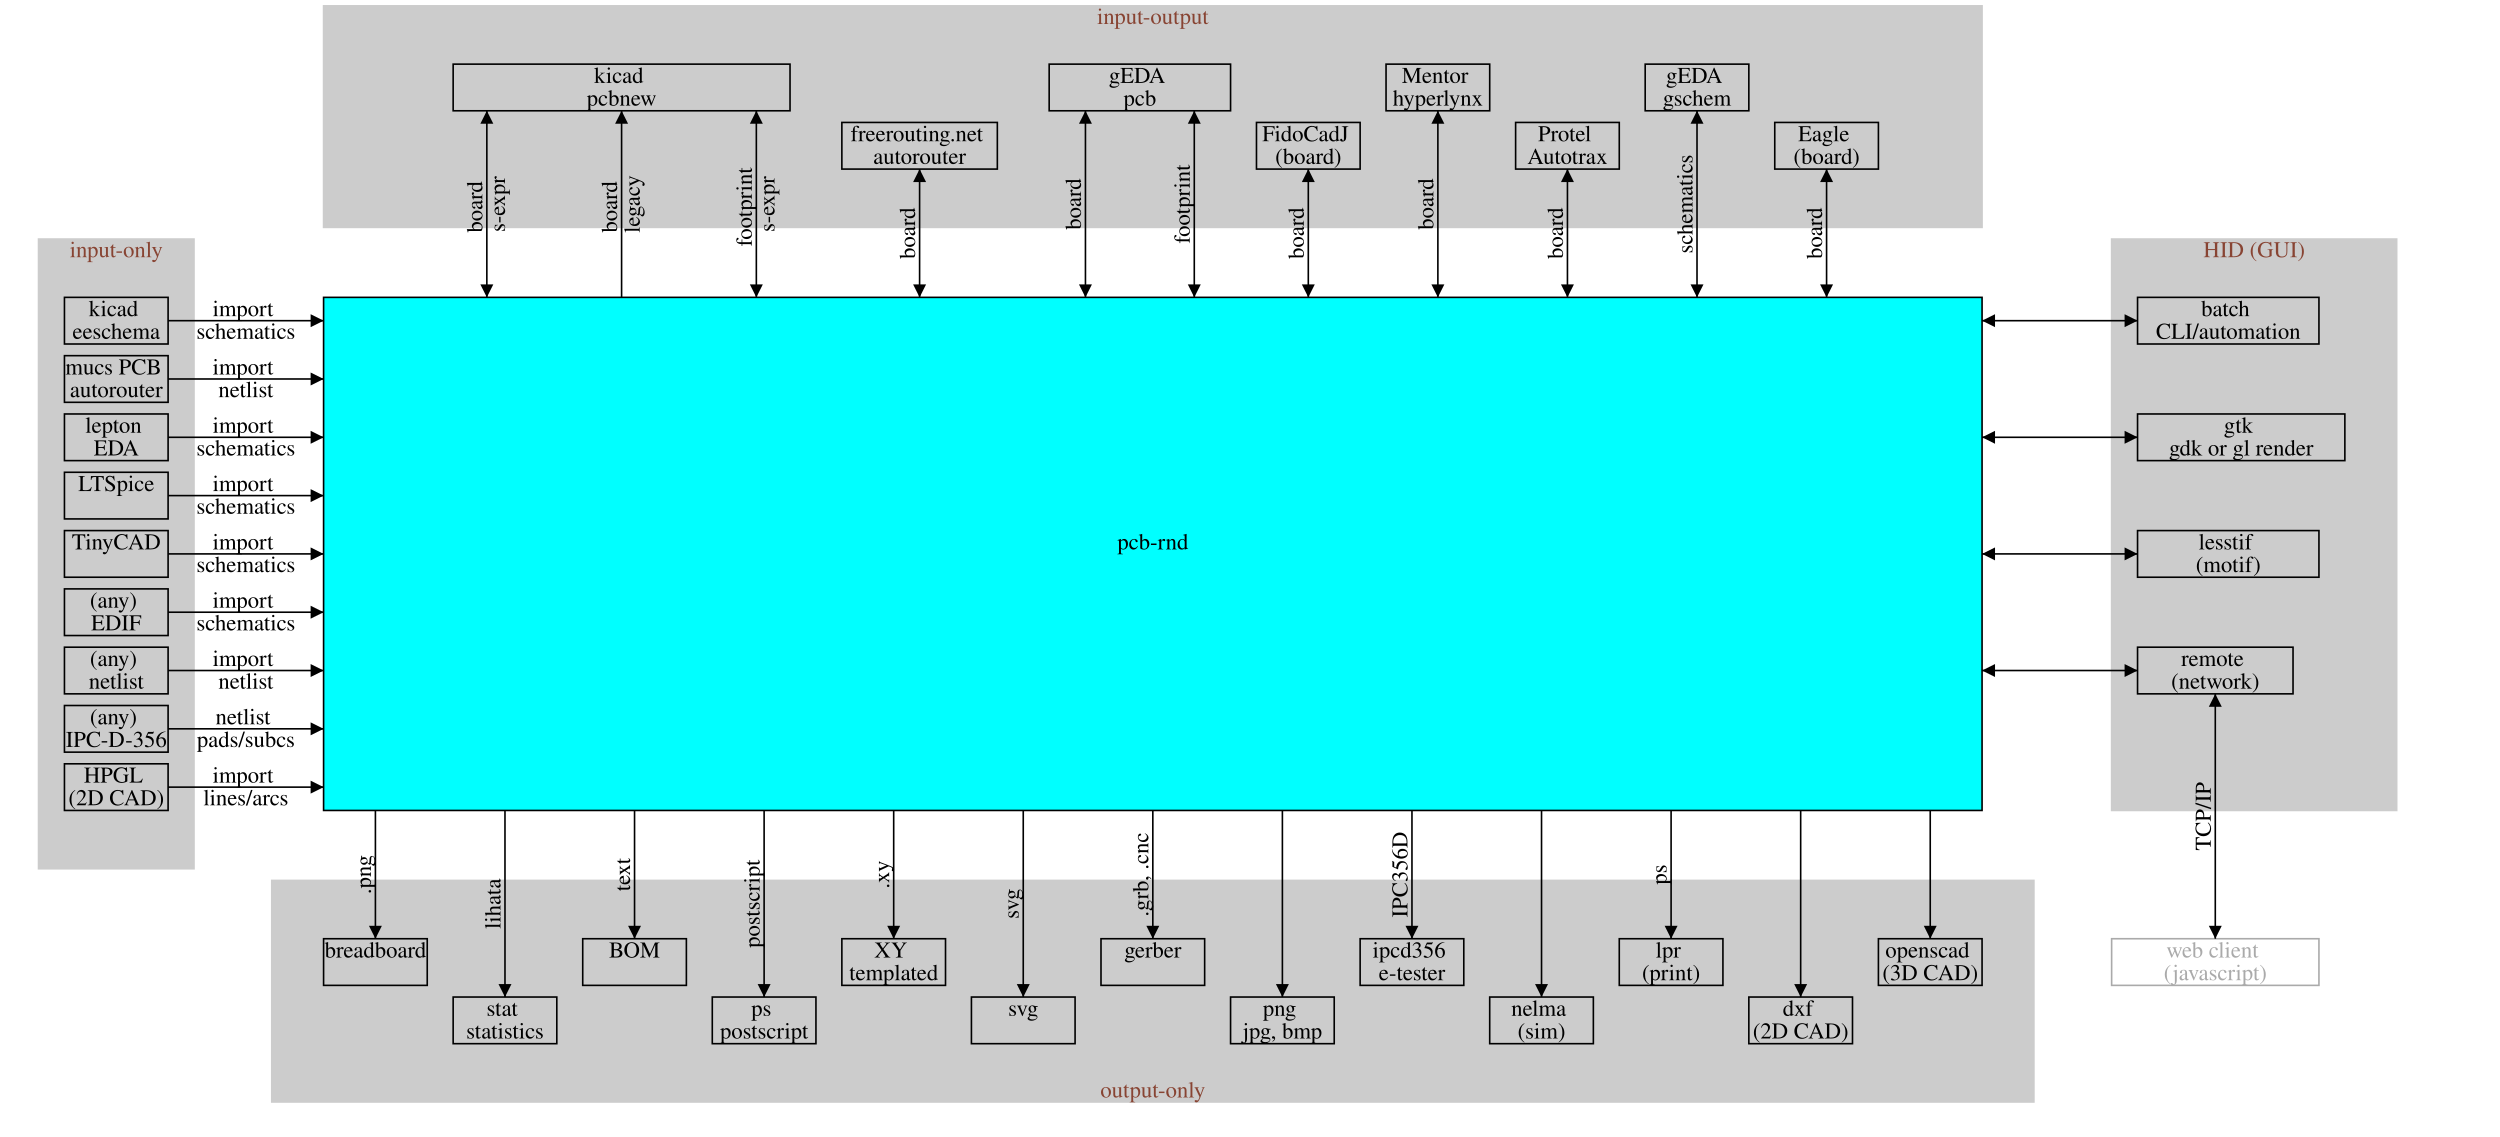
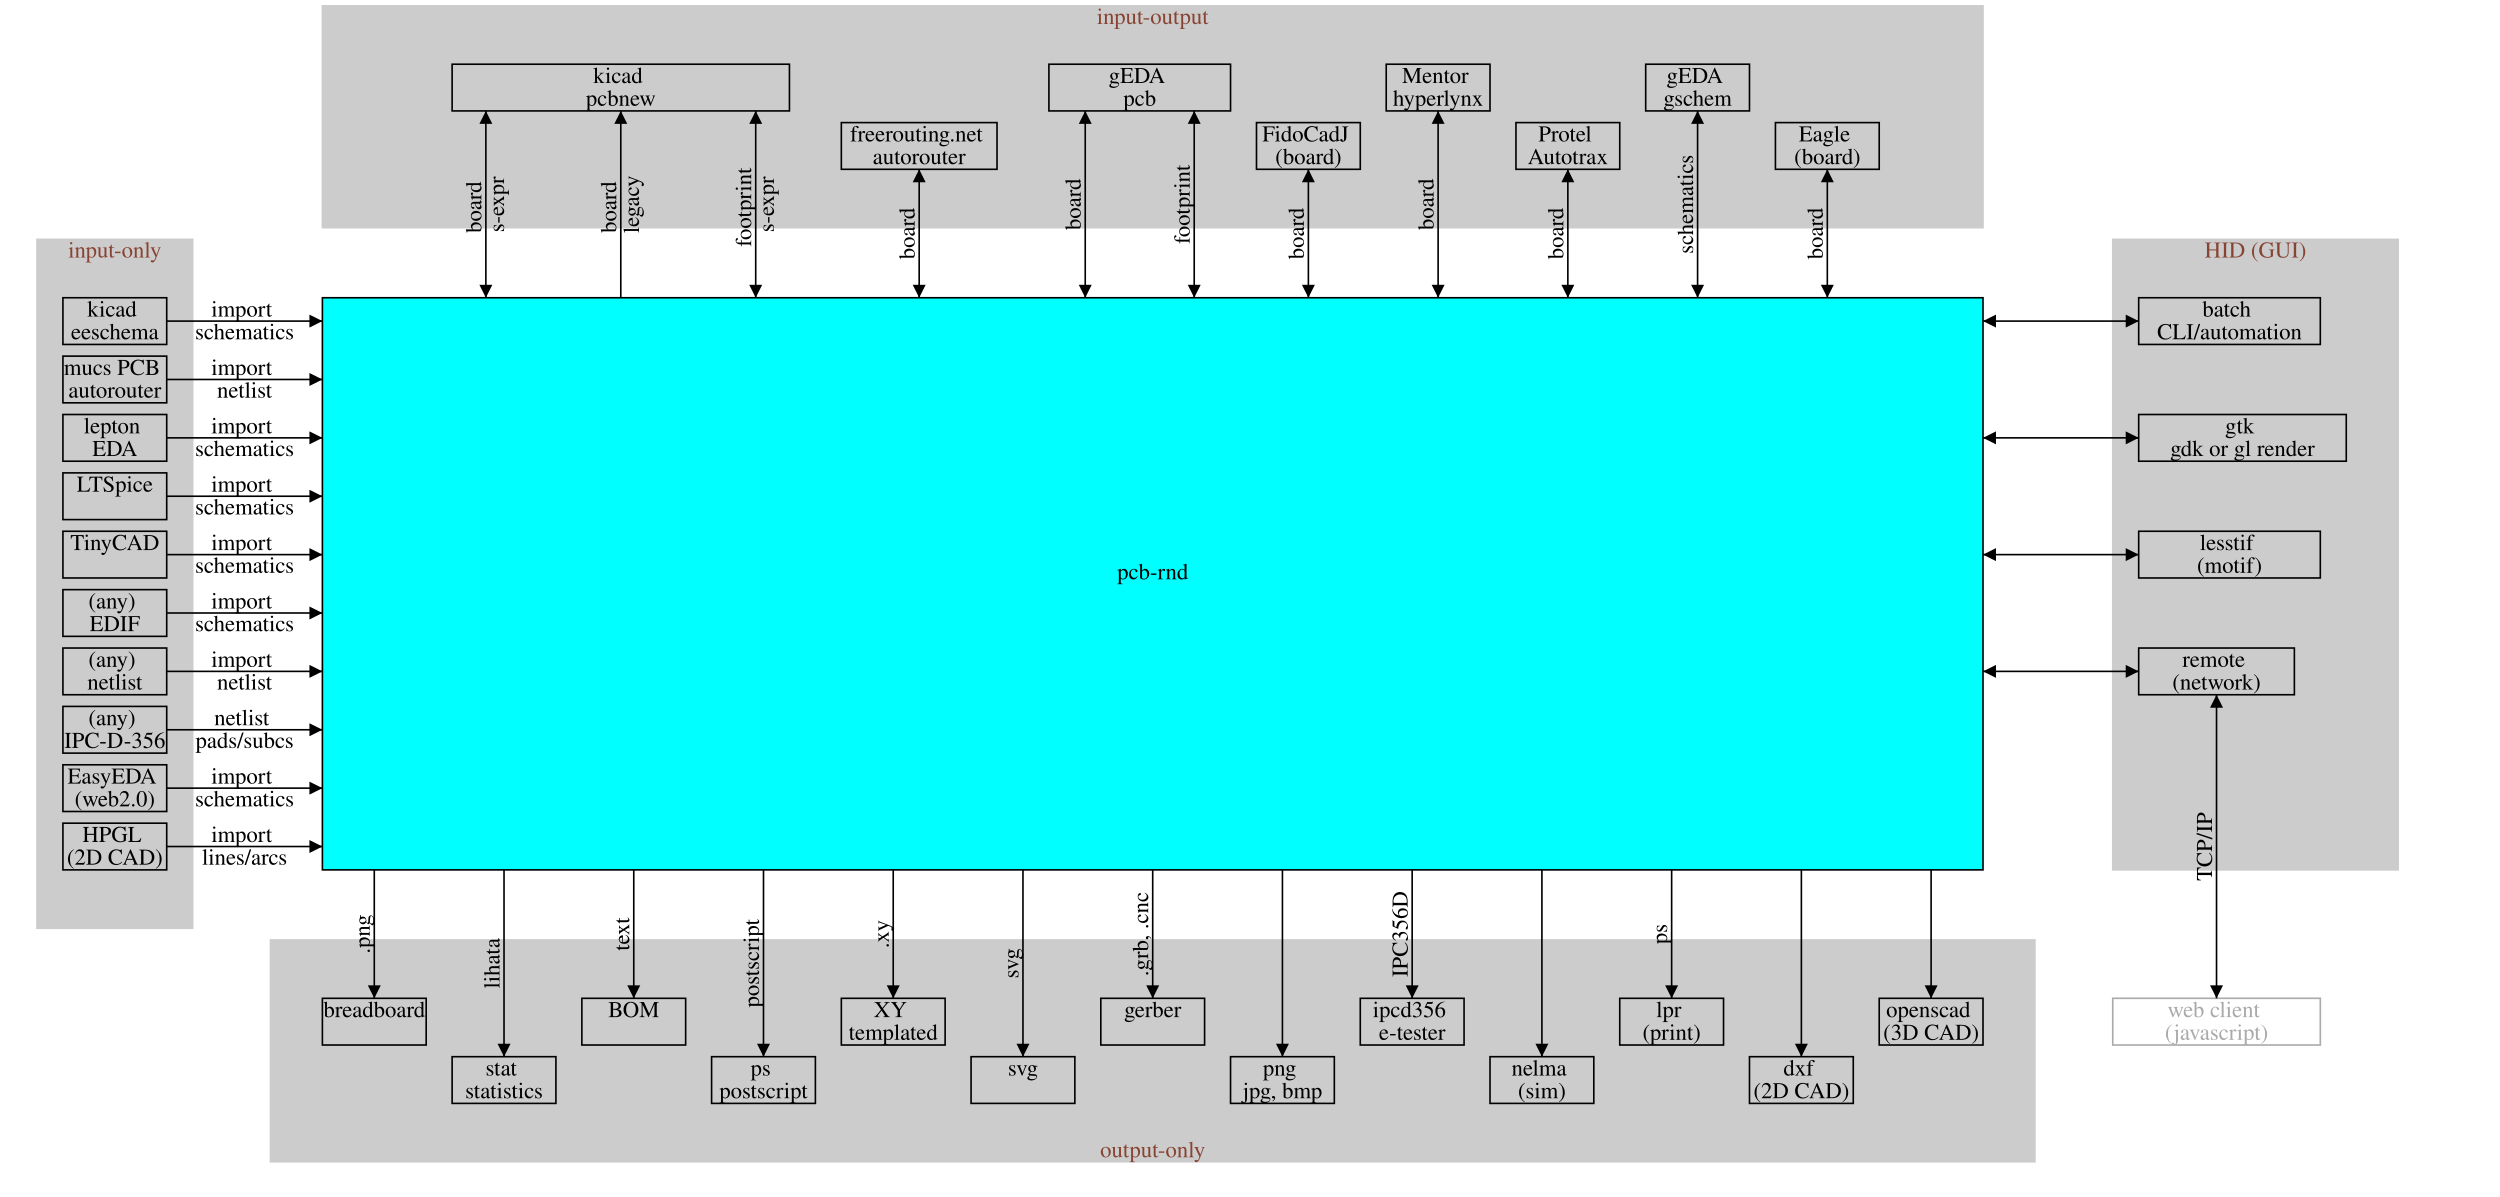
- <svg xmlns="http://www.w3.org/2000/svg" width="1504pt" height="684pt" viewBox="-8 -18 1512 702">
+ <svg xmlns="http://www.w3.org/2000/svg" width="1504pt" height="720pt" viewBox="-8 -18 1512 738">
  <g>
    <marker id="ahs" viewBox="0 0 60 60" refX="0" refY="30" markerUnits="strokeWidth" markerWidth="8" markerHeight="10" orient="auto">
      <path d="M 60 0 L 0 30 L 60 60 z" />
    </marker>
    <marker id="ahe" viewBox="-60 0 60 60" refX="0" refY="30" markerUnits="strokeWidth" markerWidth="8" markerHeight="10" orient="auto">
      <g transform="scale(-1 1)">
        <path d="M 60 0 L 0 30 L 60 60 z" />
      </g>
    </marker>
-     <polygon fill="#00ffff" stroke="#000000" points="176,165.6 1200,165.6  1200,482.4 176,482.4" />
-     <text fill="#000000" text-anchor="middle" x="688" y="324" font-family="Times,serif" font-size="14.00">
+     <polygon fill="#00ffff" stroke="#000000" points="176,165.6 1200,165.6  1200,518.4 176,518.4" />
+     <text fill="#000000" text-anchor="middle" x="688" y="342" font-family="Times,serif" font-size="14.00">
      <tspan dy="-0.2em">pcb-rnd</tspan>
    </text>
-     <polygon fill="#cccccc" stroke="#cccccc" points="144,525.6 1232,525.6  1232,662.4 144,662.4" />
-     <text fill="#884433" text-anchor="middle" x="688" y="662.4" font-family="Times,serif" font-size="14.00">
+     <polygon fill="#cccccc" stroke="#cccccc" points="144,561.6 1232,561.6  1232,698.4 144,698.4" />
+     <text fill="#884433" text-anchor="middle" x="688" y="698.4" font-family="Times,serif" font-size="14.00">
      <tspan dy="-0.2em">output-only</tspan>
    </text>
    <polygon fill="#cccccc" stroke="#cccccc" points="176,-14.4 1200,-14.4  1200,122.4 176,122.4" />
    <text fill="#884433" text-anchor="middle" x="688" y="-14.4" font-family="Times,serif" font-size="14.00">
      <tspan dy="0.8em">input-output</tspan>
    </text>
-     <polygon fill="#cccccc" stroke="#cccccc" points="1280,129.6 1456,129.6  1456,482.4 1280,482.4" />
+     <polygon fill="#cccccc" stroke="#cccccc" points="1280,129.6 1456,129.6  1456,518.4 1280,518.4" />
    <text fill="#884433" text-anchor="middle" x="1368" y="129.6" font-family="Times,serif" font-size="14.00">
      <tspan dy="0.8em">HID (GUI)</tspan>
    </text>
-     <polygon fill="#cccccc" stroke="#cccccc" points="0,129.6 96,129.6  96,518.4 0,518.4" />
+     <polygon fill="#cccccc" stroke="#cccccc" points="0,129.6 96,129.6  96,554.4 0,554.4" />
    <text fill="#884433" text-anchor="middle" x="48" y="129.6" font-family="Times,serif" font-size="14.00">
      <tspan dy="0.8em">input-only</tspan>
    </text>
    <polygon fill="none" stroke="#000000" points="256,21.6 464,21.6  464,50.4 256,50.4" />
    <text fill="#000000" text-anchor="middle" x="360" y="36" font-family="Times,serif" font-size="14.00">
      <tspan dy="-0.2em">kicad</tspan>
      <tspan x="360" dy="1em">pcbnew</tspan>
    </text>
    <polygon fill="none" stroke="#000000" points="1296,237.6 1424,237.6  1424,266.4 1296,266.4" />
    <text fill="#000000" text-anchor="middle" x="1360" y="252" font-family="Times,serif" font-size="14.00">
      <tspan dy="-0.2em">gtk</tspan>
      <tspan x="1360" dy="1em">gdk or gl render</tspan>
    </text>
-     <polygon fill="none" stroke="#aaaaaa" points="1280,561.6 1408,561.6  1408,590.4 1280,590.4" />
-     <text fill="#aaaaaa" text-anchor="middle" x="1344" y="576" font-family="Times,serif" font-size="14.00">
+     <polygon fill="none" stroke="#aaaaaa" points="1280,597.6 1408,597.6  1408,626.4 1280,626.4" />
+     <text fill="#aaaaaa" text-anchor="middle" x="1344" y="612" font-family="Times,serif" font-size="14.00">
      <tspan dy="-0.2em">web client</tspan>
      <tspan x="1344" dy="1em">(javascript)</tspan>
    </text>
    <polygon fill="none" stroke="#000000" points="1296,165.6 1408,165.6  1408,194.4 1296,194.4" />
    <text fill="#000000" text-anchor="middle" x="1352" y="180" font-family="Times,serif" font-size="14.00">
      <tspan dy="-0.2em">batch</tspan>
      <tspan x="1352" dy="1em">CLI/automation</tspan>
    </text>
    <polygon fill="none" stroke="#000000" points="1296,309.6 1408,309.6  1408,338.4 1296,338.4" />
    <text fill="#000000" text-anchor="middle" x="1352" y="324" font-family="Times,serif" font-size="14.00">
      <tspan dy="-0.2em">lesstif</tspan>
      <tspan x="1352" dy="1em">(motif)</tspan>
    </text>
    <polygon fill="none" stroke="#000000" points="624,21.6 736,21.6  736,50.4 624,50.4" />
    <text fill="#000000" text-anchor="middle" x="680" y="36" font-family="Times,serif" font-size="14.00">
      <tspan dy="-0.2em">gEDA</tspan>
      <tspan x="680" dy="1em">pcb</tspan>
    </text>
    <polygon fill="none" stroke="#000000" points="1296,381.6 1392,381.6  1392,410.4 1296,410.4" />
    <text fill="#000000" text-anchor="middle" x="1344" y="396" font-family="Times,serif" font-size="14.00">
      <tspan dy="-0.2em">remote</tspan>
      <tspan x="1344" dy="1em">(network)</tspan>
    </text>
    <polygon fill="none" stroke="#000000" points="496,57.6 592,57.6  592,86.4 496,86.4" />
    <text fill="#000000" text-anchor="middle" x="544" y="72" font-family="Times,serif" font-size="14.00">
      <tspan dy="-0.2em">freerouting.net</tspan>
      <tspan x="544" dy="1em">autorouter</tspan>
    </text>
    <polygon fill="none" stroke="#000000" points="16,417.6 80,417.6  80,446.4 16,446.4" />
    <text fill="#000000" text-anchor="middle" x="48" y="432" font-family="Times,serif" font-size="14.00">
      <tspan dy="-0.2em">(any)</tspan>
      <tspan x="48" dy="1em">IPC-D-356</tspan>
    </text>
    <polygon fill="none" stroke="#000000" points="16,345.6 80,345.6  80,374.4 16,374.4" />
    <text fill="#000000" text-anchor="middle" x="48" y="360" font-family="Times,serif" font-size="14.00">
      <tspan dy="-0.2em">(any)</tspan>
      <tspan x="48" dy="1em">EDIF</tspan>
    </text>
    <polygon fill="none" stroke="#000000" points="16,309.6 80,309.6  80,338.4 16,338.4" />
    <text fill="#000000" text-anchor="middle" x="48" y="324" font-family="Times,serif" font-size="14.00">
      <tspan dy="-0.2em">TinyCAD</tspan>
    </text>
-     <polygon fill="none" stroke="#000000" points="16,453.6 80,453.6  80,482.4 16,482.4" />
-     <text fill="#000000" text-anchor="middle" x="48" y="468" font-family="Times,serif" font-size="14.00">
+     <polygon fill="none" stroke="#000000" points="16,489.6 80,489.6  80,518.4 16,518.4" />
+     <text fill="#000000" text-anchor="middle" x="48" y="504" font-family="Times,serif" font-size="14.00">
      <tspan dy="-0.2em">HPGL</tspan>
      <tspan x="48" dy="1em">(2D CAD)</tspan>
    </text>
    <polygon fill="none" stroke="#000000" points="16,273.6 80,273.6  80,302.4 16,302.4" />
    <text fill="#000000" text-anchor="middle" x="48" y="288" font-family="Times,serif" font-size="14.00">
      <tspan dy="-0.2em">LTSpice</tspan>
+     </text>
+     <polygon fill="none" stroke="#000000" points="16,201.6 80,201.6  80,230.4 16,230.4" />
+     <text fill="#000000" text-anchor="middle" x="48" y="216" font-family="Times,serif" font-size="14.00">
+       <tspan dy="-0.2em">mucs PCB</tspan>
+       <tspan x="48" dy="1em">autorouter</tspan>
    </text>
    <polygon fill="none" stroke="#000000" points="16,237.6 80,237.6  80,266.4 16,266.4" />
    <text fill="#000000" text-anchor="middle" x="48" y="252" font-family="Times,serif" font-size="14.00">
      <tspan dy="-0.2em">lepton</tspan>
      <tspan x="48" dy="1em">EDA</tspan>
    </text>
-     <polygon fill="none" stroke="#000000" points="16,201.6 80,201.6  80,230.4 16,230.4" />
-     <text fill="#000000" text-anchor="middle" x="48" y="216" font-family="Times,serif" font-size="14.00">
-       <tspan dy="-0.2em">mucs PCB</tspan>
-       <tspan x="48" dy="1em">autorouter</tspan>
+     <polygon fill="none" stroke="#000000" points="16,453.6 80,453.6  80,482.4 16,482.4" />
+     <text fill="#000000" text-anchor="middle" x="48" y="468" font-family="Times,serif" font-size="14.00">
+       <tspan dy="-0.2em">EasyEDA</tspan>
+       <tspan x="48" dy="1em">(web2.0)</tspan>
    </text>
    <polygon fill="none" stroke="#000000" points="16,165.6 80,165.6  80,194.4 16,194.4" />
    <text fill="#000000" text-anchor="middle" x="48" y="180" font-family="Times,serif" font-size="14.00">
      <tspan dy="-0.2em">kicad</tspan>
      <tspan x="48" dy="1em">eeschema</tspan>
    </text>
    <polygon fill="none" stroke="#000000" points="16,381.6 80,381.6  80,410.4 16,410.4" />
    <text fill="#000000" text-anchor="middle" x="48" y="396" font-family="Times,serif" font-size="14.00">
      <tspan dy="-0.2em">(any)</tspan>
      <tspan x="48" dy="1em">netlist</tspan>
    </text>
    <polygon fill="none" stroke="#000000" points="832,21.6 896,21.6  896,50.4 832,50.4" />
    <text fill="#000000" text-anchor="middle" x="864" y="36" font-family="Times,serif" font-size="14.00">
      <tspan dy="-0.2em">Mentor</tspan>
      <tspan x="864" dy="1em">hyperlynx</tspan>
    </text>
    <polygon fill="none" stroke="#000000" points="992,21.6 1056,21.6  1056,50.4 992,50.4" />
    <text fill="#000000" text-anchor="middle" x="1024" y="36" font-family="Times,serif" font-size="14.00">
      <tspan dy="-0.2em">gEDA</tspan>
      <tspan x="1024" dy="1em">gschem</tspan>
    </text>
    <polygon fill="none" stroke="#000000" points="1072,57.6 1136,57.6  1136,86.4 1072,86.4" />
    <text fill="#000000" text-anchor="middle" x="1104" y="72" font-family="Times,serif" font-size="14.00">
      <tspan dy="-0.2em">Eagle</tspan>
      <tspan x="1104" dy="1em">(board)</tspan>
    </text>
    <polygon fill="none" stroke="#000000" points="752,57.6 816,57.6  816,86.4 752,86.4" />
    <text fill="#000000" text-anchor="middle" x="784" y="72" font-family="Times,serif" font-size="14.00">
      <tspan dy="-0.2em">FidoCadJ</tspan>
      <tspan x="784" dy="1em">(board)</tspan>
    </text>
    <polygon fill="none" stroke="#000000" points="912,57.6 976,57.6  976,86.4 912,86.4" />
    <text fill="#000000" text-anchor="middle" x="944" y="72" font-family="Times,serif" font-size="14.00">
      <tspan dy="-0.2em">Protel</tspan>
      <tspan x="944" dy="1em">Autotrax</tspan>
    </text>
-     <polygon fill="none" stroke="#000000" points="656,561.6 720,561.6  720,590.4 656,590.4" />
-     <text fill="#000000" text-anchor="middle" x="688" y="576" font-family="Times,serif" font-size="14.00">
+     <polygon fill="none" stroke="#000000" points="656,597.6 720,597.6  720,626.4 656,626.4" />
+     <text fill="#000000" text-anchor="middle" x="688" y="612" font-family="Times,serif" font-size="14.00">
      <tspan dy="-0.2em">gerber</tspan>
    </text>
-     <polygon fill="none" stroke="#000000" points="976,561.6 1040,561.6  1040,590.4 976,590.4" />
-     <text fill="#000000" text-anchor="middle" x="1008" y="576" font-family="Times,serif" font-size="14.00">
+     <polygon fill="none" stroke="#000000" points="576,633.6 640,633.6  640,662.4 576,662.4" />
+     <text fill="#000000" text-anchor="middle" x="608" y="648" font-family="Times,serif" font-size="14.00">
+       <tspan dy="-0.2em">svg</tspan>
+     </text>
+     <polygon fill="none" stroke="#000000" points="976,597.6 1040,597.6  1040,626.4 976,626.4" />
+     <text fill="#000000" text-anchor="middle" x="1008" y="612" font-family="Times,serif" font-size="14.00">
      <tspan dy="-0.2em">lpr</tspan>
      <tspan x="1008" dy="1em">(print)</tspan>
    </text>
-     <polygon fill="none" stroke="#000000" points="816,561.6 880,561.6  880,590.4 816,590.4" />
-     <text fill="#000000" text-anchor="middle" x="848" y="576" font-family="Times,serif" font-size="14.00">
+     <polygon fill="none" stroke="#000000" points="816,597.6 880,597.6  880,626.4 816,626.4" />
+     <text fill="#000000" text-anchor="middle" x="848" y="612" font-family="Times,serif" font-size="14.00">
      <tspan dy="-0.2em">ipcd356</tspan>
      <tspan x="848" dy="1em">e-tester</tspan>
    </text>
-     <polygon fill="none" stroke="#000000" points="176,561.6 240,561.6  240,590.4 176,590.4" />
-     <text fill="#000000" text-anchor="middle" x="208" y="576" font-family="Times,serif" font-size="14.00">
+     <polygon fill="none" stroke="#000000" points="736,633.6 800,633.6  800,662.4 736,662.4" />
+     <text fill="#000000" text-anchor="middle" x="768" y="648" font-family="Times,serif" font-size="14.00">
+       <tspan dy="-0.2em">png</tspan>
+       <tspan x="768" dy="1em">jpg, bmp</tspan>
+     </text>
+     <polygon fill="none" stroke="#000000" points="176,597.6 240,597.6  240,626.4 176,626.4" />
+     <text fill="#000000" text-anchor="middle" x="208" y="612" font-family="Times,serif" font-size="14.00">
      <tspan dy="-0.2em">breadboard</tspan>
    </text>
-     <polygon fill="none" stroke="#000000" points="496,561.6 560,561.6  560,590.4 496,590.4" />
-     <text fill="#000000" text-anchor="middle" x="528" y="576" font-family="Times,serif" font-size="14.00">
+     <polygon fill="none" stroke="#000000" points="416,633.6 480,633.6  480,662.4 416,662.4" />
+     <text fill="#000000" text-anchor="middle" x="448" y="648" font-family="Times,serif" font-size="14.00">
+       <tspan dy="-0.2em">ps</tspan>
+       <tspan x="448" dy="1em">postscript</tspan>
+     </text>
+     <polygon fill="none" stroke="#000000" points="1056,633.6 1120,633.6  1120,662.4 1056,662.4" />
+     <text fill="#000000" text-anchor="middle" x="1088" y="648" font-family="Times,serif" font-size="14.00">
+       <tspan dy="-0.2em">dxf</tspan>
+       <tspan x="1088" dy="1em">(2D CAD)</tspan>
+     </text>
+     <polygon fill="none" stroke="#000000" points="496,597.6 560,597.6  560,626.4 496,626.4" />
+     <text fill="#000000" text-anchor="middle" x="528" y="612" font-family="Times,serif" font-size="14.00">
      <tspan dy="-0.2em">XY</tspan>
      <tspan x="528" dy="1em">templated</tspan>
    </text>
-     <polygon fill="none" stroke="#000000" points="336,561.6 400,561.6  400,590.4 336,590.4" />
-     <text fill="#000000" text-anchor="middle" x="368" y="576" font-family="Times,serif" font-size="14.00">
-       <tspan dy="-0.2em">BOM</tspan>
-     </text>
-     <polygon fill="none" stroke="#000000" points="1136,561.6 1200,561.6  1200,590.4 1136,590.4" />
-     <text fill="#000000" text-anchor="middle" x="1168" y="576" font-family="Times,serif" font-size="14.00">
+     <polygon fill="none" stroke="#000000" points="896,633.6 960,633.6  960,662.4 896,662.4" />
+     <text fill="#000000" text-anchor="middle" x="928" y="648" font-family="Times,serif" font-size="14.00">
+       <tspan dy="-0.2em">nelma</tspan>
+       <tspan x="928" dy="1em">(sim)</tspan>
+     </text>
+     <polygon fill="none" stroke="#000000" points="1136,597.6 1200,597.6  1200,626.4 1136,626.4" />
+     <text fill="#000000" text-anchor="middle" x="1168" y="612" font-family="Times,serif" font-size="14.00">
      <tspan dy="-0.2em">openscad</tspan>
      <tspan x="1168" dy="1em">(3D CAD)</tspan>
    </text>
-     <polygon fill="none" stroke="#000000" points="576,597.6 640,597.6  640,626.4 576,626.4" />
-     <text fill="#000000" text-anchor="middle" x="608" y="612" font-family="Times,serif" font-size="14.00">
-       <tspan dy="-0.2em">svg</tspan>
-     </text>
-     <polygon fill="none" stroke="#000000" points="736,597.6 800,597.6  800,626.4 736,626.4" />
-     <text fill="#000000" text-anchor="middle" x="768" y="612" font-family="Times,serif" font-size="14.00">
-       <tspan dy="-0.2em">png</tspan>
-       <tspan x="768" dy="1em">jpg, bmp</tspan>
-     </text>
-     <polygon fill="none" stroke="#000000" points="416,597.6 480,597.6  480,626.4 416,626.4" />
-     <text fill="#000000" text-anchor="middle" x="448" y="612" font-family="Times,serif" font-size="14.00">
-       <tspan dy="-0.2em">ps</tspan>
-       <tspan x="448" dy="1em">postscript</tspan>
-     </text>
-     <polygon fill="none" stroke="#000000" points="1056,597.6 1120,597.6  1120,626.4 1056,626.4" />
-     <text fill="#000000" text-anchor="middle" x="1088" y="612" font-family="Times,serif" font-size="14.00">
-       <tspan dy="-0.2em">dxf</tspan>
-       <tspan x="1088" dy="1em">(2D CAD)</tspan>
-     </text>
-     <polygon fill="none" stroke="#000000" points="896,597.6 960,597.6  960,626.4 896,626.4" />
-     <text fill="#000000" text-anchor="middle" x="928" y="612" font-family="Times,serif" font-size="14.00">
-       <tspan dy="-0.2em">nelma</tspan>
-       <tspan x="928" dy="1em">(sim)</tspan>
-     </text>
-     <polygon fill="none" stroke="#000000" points="256,597.6 320,597.6  320,626.4 256,626.4" />
-     <text fill="#000000" text-anchor="middle" x="288" y="612" font-family="Times,serif" font-size="14.00">
+     <polygon fill="none" stroke="#000000" points="336,597.6 400,597.6  400,626.4 336,626.4" />
+     <text fill="#000000" text-anchor="middle" x="368" y="612" font-family="Times,serif" font-size="14.00">
+       <tspan dy="-0.2em">BOM</tspan>
+     </text>
+     <polygon fill="none" stroke="#000000" points="256,633.6 320,633.6  320,662.4 256,662.4" />
+     <text fill="#000000" text-anchor="middle" x="288" y="648" font-family="Times,serif" font-size="14.00">
      <tspan dy="-0.2em">stat</tspan>
      <tspan x="288" dy="1em">statistics</tspan>
    </text>
-     <line marker-end="url(#ahe)" x1="1168" y1="482.4" x2="1168" y2="561.6" stroke="#000000" />
-     <line marker-end="url(#ahe)" x1="288" y1="482.4" x2="288" y2="597.6" stroke="#000000" />
-     <g transform="rotate(-90 288 540)">
-       <text fill="#000000" text-anchor="middle" x="288" y="540" font-family="Times,serif" font-size="14.00">
+     <line marker-end="url(#ahe)" x1="1008" y1="518.4" x2="1008" y2="597.6" stroke="#000000" />
+     <g transform="rotate(-90 1008 558)">
+       <text fill="#000000" text-anchor="middle" x="1008" y="558" font-family="Times,serif" font-size="14.00">
+         <tspan dy="-0.2em">ps</tspan>
+       </text>
+     </g>
+     <line marker-end="url(#ahe)" x1="448" y1="518.4" x2="448" y2="633.6" stroke="#000000" />
+     <g transform="rotate(-90 448 576)">
+       <text fill="#000000" text-anchor="middle" x="448" y="576" font-family="Times,serif" font-size="14.00">
+         <tspan dy="-0.2em">postscript</tspan>
+       </text>
+     </g>
+     <line marker-end="url(#ahe)" x1="1088" y1="518.4" x2="1088" y2="633.6" stroke="#000000" />
+     <line marker-end="url(#ahe)" x1="1168" y1="518.4" x2="1168" y2="597.6" stroke="#000000" />
+     <line marker-end="url(#ahe)" x1="608" y1="518.4" x2="608" y2="633.6" stroke="#000000" />
+     <g transform="rotate(-90 608 576)">
+       <text fill="#000000" text-anchor="middle" x="608" y="576" font-family="Times,serif" font-size="14.00">
+         <tspan dy="-0.2em">svg</tspan>
+       </text>
+     </g>
+     <line marker-end="url(#ahe)" x1="288" y1="518.4" x2="288" y2="633.6" stroke="#000000" />
+     <g transform="rotate(-90 288 576)">
+       <text fill="#000000" text-anchor="middle" x="288" y="576" font-family="Times,serif" font-size="14.00">
        <tspan dy="-0.2em">lihata</tspan>
      </text>
    </g>
-     <line marker-end="url(#ahe)" x1="768" y1="482.4" x2="768" y2="597.6" stroke="#000000" />
-     <line marker-end="url(#ahe)" x1="448" y1="482.4" x2="448" y2="597.6" stroke="#000000" />
-     <g transform="rotate(-90 448 540)">
-       <text fill="#000000" text-anchor="middle" x="448" y="540" font-family="Times,serif" font-size="14.00">
-         <tspan dy="-0.2em">postscript</tspan>
-       </text>
-     </g>
+     <line marker-end="url(#ahe)" x1="80" y1="216" x2="176" y2="216" stroke="#000000" />
+     <text fill="#000000" text-anchor="middle" x="128" y="216" font-family="Times,serif" font-size="14.00">
+       <tspan dy="-0.2em">import</tspan>
+       <tspan x="128" dy="1em">netlist</tspan>
+     </text>
+     <line marker-end="url(#ahe)" x1="768" y1="518.4" x2="768" y2="633.6" stroke="#000000" />
+     <line marker-end="url(#ahe)" x1="80" y1="324" x2="176" y2="324" stroke="#000000" />
+     <text fill="#000000" text-anchor="middle" x="128" y="324" font-family="Times,serif" font-size="14.00">
+       <tspan dy="-0.2em">import</tspan>
+       <tspan x="128" dy="1em">schematics</tspan>
+     </text>
    <line marker-end="url(#ahe)" x1="80" y1="252" x2="176" y2="252" stroke="#000000" />
    <text fill="#000000" text-anchor="middle" x="128" y="252" font-family="Times,serif" font-size="14.00">
      <tspan dy="-0.2em">import</tspan>
      <tspan x="128" dy="1em">schematics</tspan>
    </text>
-     <line marker-end="url(#ahe)" x1="928" y1="482.4" x2="928" y2="597.6" stroke="#000000" />
-     <line marker-end="url(#ahe)" x1="80" y1="360" x2="176" y2="360" stroke="#000000" />
-     <text fill="#000000" text-anchor="middle" x="128" y="360" font-family="Times,serif" font-size="14.00">
-       <tspan dy="-0.2em">import</tspan>
-       <tspan x="128" dy="1em">schematics</tspan>
-     </text>
-     <line marker-end="url(#ahe)" x1="608" y1="482.4" x2="608" y2="597.6" stroke="#000000" />
-     <g transform="rotate(-90 608 540)">
-       <text fill="#000000" text-anchor="middle" x="608" y="540" font-family="Times,serif" font-size="14.00">
-         <tspan dy="-0.2em">svg</tspan>
-       </text>
-     </g>
-     <line marker-end="url(#ahe)" x1="80" y1="288" x2="176" y2="288" stroke="#000000" />
-     <text fill="#000000" text-anchor="middle" x="128" y="288" font-family="Times,serif" font-size="14.00">
-       <tspan dy="-0.2em">import</tspan>
-       <tspan x="128" dy="1em">schematics</tspan>
-     </text>
-     <line marker-end="url(#ahe)" x1="80" y1="216" x2="176" y2="216" stroke="#000000" />
-     <text fill="#000000" text-anchor="middle" x="128" y="216" font-family="Times,serif" font-size="14.00">
-       <tspan dy="-0.2em">import</tspan>
-       <tspan x="128" dy="1em">netlist</tspan>
-     </text>
-     <line marker-end="url(#ahe)" x1="80" y1="396" x2="176" y2="396" stroke="#000000" />
-     <text fill="#000000" text-anchor="middle" x="128" y="396" font-family="Times,serif" font-size="14.00">
-       <tspan dy="-0.2em">import</tspan>
-       <tspan x="128" dy="1em">netlist</tspan>
-     </text>
-     <line marker-end="url(#ahe)" x1="80" y1="324" x2="176" y2="324" stroke="#000000" />
-     <text fill="#000000" text-anchor="middle" x="128" y="324" font-family="Times,serif" font-size="14.00">
-       <tspan dy="-0.2em">import</tspan>
-       <tspan x="128" dy="1em">schematics</tspan>
-     </text>
+     <line marker-end="url(#ahe)" x1="928" y1="518.4" x2="928" y2="633.6" stroke="#000000" />
    <line marker-end="url(#ahe)" x1="80" y1="432" x2="176" y2="432" stroke="#000000" />
    <text fill="#000000" text-anchor="middle" x="128" y="432" font-family="Times,serif" font-size="14.00">
      <tspan dy="-0.2em">netlist</tspan>
      <tspan x="128" dy="1em">pads/subcs</tspan>
    </text>
-     <line marker-end="url(#ahe)" marker-start="url(#ahs)" x1="646.4" y1="50.4" x2="646.4" y2="165.6" stroke="#000000" />
-     <g transform="rotate(-90 646.4 108)">
-       <text fill="#000000" text-anchor="middle" x="646.4" y="108" font-family="Times,serif" font-size="14.00">
-         <tspan dy="-0.2em">board</tspan>
-       </text>
-     </g>
+     <line marker-end="url(#ahe)" x1="80" y1="360" x2="176" y2="360" stroke="#000000" />
+     <text fill="#000000" text-anchor="middle" x="128" y="360" font-family="Times,serif" font-size="14.00">
+       <tspan dy="-0.2em">import</tspan>
+       <tspan x="128" dy="1em">schematics</tspan>
+     </text>
+     <line marker-end="url(#ahe)" x1="80" y1="288" x2="176" y2="288" stroke="#000000" />
+     <text fill="#000000" text-anchor="middle" x="128" y="288" font-family="Times,serif" font-size="14.00">
+       <tspan dy="-0.2em">import</tspan>
+       <tspan x="128" dy="1em">schematics</tspan>
+     </text>
+     <line marker-end="url(#ahe)" x1="80" y1="468" x2="176" y2="468" stroke="#000000" />
+     <text fill="#000000" text-anchor="middle" x="128" y="468" font-family="Times,serif" font-size="14.00">
+       <tspan dy="-0.2em">import</tspan>
+       <tspan x="128" dy="1em">schematics</tspan>
+     </text>
+     <line marker-end="url(#ahe)" x1="80" y1="396" x2="176" y2="396" stroke="#000000" />
+     <text fill="#000000" text-anchor="middle" x="128" y="396" font-family="Times,serif" font-size="14.00">
+       <tspan dy="-0.2em">import</tspan>
+       <tspan x="128" dy="1em">netlist</tspan>
+     </text>
    <line marker-end="url(#ahe)" marker-start="url(#ahs)" x1="864" y1="50.4" x2="864" y2="165.6" stroke="#000000" />
    <g transform="rotate(-90 864 108)">
      <text fill="#000000" text-anchor="middle" x="864" y="108" font-family="Times,serif" font-size="14.00">
        <tspan dy="-0.2em">board</tspan>
      </text>
    </g>
-     <line marker-end="url(#ahe)" x1="368" y1="482.4" x2="368" y2="561.6" stroke="#000000" />
-     <g transform="rotate(-90 368 522)">
-       <text fill="#000000" text-anchor="middle" x="368" y="522" font-family="Times,serif" font-size="14.00">
-         <tspan dy="-0.2em">text</tspan>
-       </text>
-     </g>
-     <line marker-end="url(#ahe)" x1="80" y1="468" x2="176" y2="468" stroke="#000000" />
-     <text fill="#000000" text-anchor="middle" x="128" y="468" font-family="Times,serif" font-size="14.00">
+     <line marker-end="url(#ahe)" x1="80" y1="504" x2="176" y2="504" stroke="#000000" />
+     <text fill="#000000" text-anchor="middle" x="128" y="504" font-family="Times,serif" font-size="14.00">
      <tspan dy="-0.2em">import</tspan>
      <tspan x="128" dy="1em">lines/arcs</tspan>
    </text>
-     <line marker-start="url(#ahs)" x1="360" y1="50.4" x2="360" y2="165.6" stroke="#000000" />
-     <g transform="rotate(-90 360 108)">
-       <text fill="#000000" text-anchor="middle" x="360" y="108" font-family="Times,serif" font-size="14.00">
-         <tspan dy="-0.2em">board</tspan>
-         <tspan x="360" dy="1em">legacy</tspan>
+     <line marker-end="url(#ahe)" x1="208" y1="518.4" x2="208" y2="597.6" stroke="#000000" />
+     <g transform="rotate(-90 208 558)">
+       <text fill="#000000" text-anchor="middle" x="208" y="558" font-family="Times,serif" font-size="14.00">
+         <tspan dy="-0.2em">.png</tspan>
      </text>
    </g>
    <line marker-end="url(#ahe)" marker-start="url(#ahs)" x1="713.6" y1="50.4" x2="713.6" y2="165.6" stroke="#000000" />
    <g transform="rotate(-90 713.6 108)">
      <text fill="#000000" text-anchor="middle" x="713.6" y="108" font-family="Times,serif" font-size="14.00">
        <tspan dy="-0.2em">footprint</tspan>
      </text>
    </g>
-     <line marker-end="url(#ahe)" x1="80" y1="180" x2="176" y2="180" stroke="#000000" />
-     <text fill="#000000" text-anchor="middle" x="128" y="180" font-family="Times,serif" font-size="14.00">
-       <tspan dy="-0.2em">import</tspan>
-       <tspan x="128" dy="1em">schematics</tspan>
-     </text>
    <line marker-end="url(#ahe)" marker-start="url(#ahs)" x1="1024" y1="50.4" x2="1024" y2="165.6" stroke="#000000" />
    <g transform="rotate(-90 1024 108)">
      <text fill="#000000" text-anchor="middle" x="1024" y="108" font-family="Times,serif" font-size="14.00">
        <tspan dy="-0.2em">schematics</tspan>
      </text>
    </g>
-     <line marker-end="url(#ahe)" x1="528" y1="482.4" x2="528" y2="561.6" stroke="#000000" />
-     <g transform="rotate(-90 528 522)">
-       <text fill="#000000" text-anchor="middle" x="528" y="522" font-family="Times,serif" font-size="14.00">
-         <tspan dy="-0.2em">.xy</tspan>
+     <line marker-end="url(#ahe)" x1="688" y1="518.4" x2="688" y2="597.6" stroke="#000000" />
+     <g transform="rotate(-90 688 558)">
+       <text fill="#000000" text-anchor="middle" x="688" y="558" font-family="Times,serif" font-size="14.00">
+         <tspan dy="-0.2em">.grb, .cnc</tspan>
      </text>
    </g>
    <line marker-end="url(#ahe)" marker-start="url(#ahs)" x1="443.2" y1="50.4" x2="443.2" y2="165.6" stroke="#000000" />
    <g transform="rotate(-90 443.2 108)">
      <text fill="#000000" text-anchor="middle" x="443.2" y="108" font-family="Times,serif" font-size="14.00">
        <tspan dy="-0.2em">footprint</tspan>
        <tspan x="443.2" dy="1em">s-expr</tspan>
      </text>
    </g>
-     <line marker-end="url(#ahe)" x1="208" y1="482.4" x2="208" y2="561.6" stroke="#000000" />
-     <g transform="rotate(-90 208 522)">
-       <text fill="#000000" text-anchor="middle" x="208" y="522" font-family="Times,serif" font-size="14.00">
-         <tspan dy="-0.2em">.png</tspan>
+     <line marker-end="url(#ahe)" x1="368" y1="518.4" x2="368" y2="597.6" stroke="#000000" />
+     <g transform="rotate(-90 368 558)">
+       <text fill="#000000" text-anchor="middle" x="368" y="558" font-family="Times,serif" font-size="14.00">
+         <tspan dy="-0.2em">text</tspan>
      </text>
    </g>
    <line marker-end="url(#ahe)" marker-start="url(#ahs)" x1="276.8" y1="50.4" x2="276.8" y2="165.6" stroke="#000000" />
    <g transform="rotate(-90 276.8 108)">
      <text fill="#000000" text-anchor="middle" x="276.8" y="108" font-family="Times,serif" font-size="14.00">
        <tspan dy="-0.2em">board</tspan>
        <tspan x="276.8" dy="1em">s-expr</tspan>
      </text>
    </g>
-     <line marker-end="url(#ahe)" marker-start="url(#ahs)" x1="944" y1="86.4" x2="944" y2="165.6" stroke="#000000" />
-     <g transform="rotate(-90 944 126)">
-       <text fill="#000000" text-anchor="middle" x="944" y="126" font-family="Times,serif" font-size="14.00">
-         <tspan dy="-0.2em">board</tspan>
-       </text>
-     </g>
-     <line marker-end="url(#ahe)" x1="848" y1="482.4" x2="848" y2="561.6" stroke="#000000" />
-     <g transform="rotate(-90 848 522)">
-       <text fill="#000000" text-anchor="middle" x="848" y="522" font-family="Times,serif" font-size="14.00">
-         <tspan dy="-0.2em">IPC356D</tspan>
-       </text>
-     </g>
-     <line marker-end="url(#ahe)" x1="688" y1="482.4" x2="688" y2="561.6" stroke="#000000" />
-     <g transform="rotate(-90 688 522)">
-       <text fill="#000000" text-anchor="middle" x="688" y="522" font-family="Times,serif" font-size="14.00">
-         <tspan dy="-0.2em">.grb, .cnc</tspan>
+     <line marker-end="url(#ahe)" marker-start="url(#ahs)" x1="646.4" y1="50.4" x2="646.4" y2="165.6" stroke="#000000" />
+     <g transform="rotate(-90 646.4 108)">
+       <text fill="#000000" text-anchor="middle" x="646.4" y="108" font-family="Times,serif" font-size="14.00">
+         <tspan dy="-0.2em">board</tspan>
      </text>
    </g>
    <line marker-end="url(#ahe)" marker-start="url(#ahs)" x1="544" y1="86.4" x2="544" y2="165.6" stroke="#000000" />
    <g transform="rotate(-90 544 126)">
      <text fill="#000000" text-anchor="middle" x="544" y="126" font-family="Times,serif" font-size="14.00">
        <tspan dy="-0.2em">board</tspan>
      </text>
    </g>
-     <line marker-end="url(#ahe)" marker-start="url(#ahs)" x1="1200" y1="252" x2="1296" y2="252" stroke="#000000" />
+     <line marker-end="url(#ahe)" x1="80" y1="180" x2="176" y2="180" stroke="#000000" />
+     <text fill="#000000" text-anchor="middle" x="128" y="180" font-family="Times,serif" font-size="14.00">
+       <tspan dy="-0.2em">import</tspan>
+       <tspan x="128" dy="1em">schematics</tspan>
+     </text>
+     <line marker-end="url(#ahe)" x1="528" y1="518.4" x2="528" y2="597.6" stroke="#000000" />
+     <g transform="rotate(-90 528 558)">
+       <text fill="#000000" text-anchor="middle" x="528" y="558" font-family="Times,serif" font-size="14.00">
+         <tspan dy="-0.2em">.xy</tspan>
+       </text>
+     </g>
+     <line marker-start="url(#ahs)" x1="360" y1="50.4" x2="360" y2="165.6" stroke="#000000" />
+     <g transform="rotate(-90 360 108)">
+       <text fill="#000000" text-anchor="middle" x="360" y="108" font-family="Times,serif" font-size="14.00">
+         <tspan dy="-0.2em">board</tspan>
+         <tspan x="360" dy="1em">legacy</tspan>
+       </text>
+     </g>
    <line marker-end="url(#ahe)" marker-start="url(#ahs)" x1="1104" y1="86.4" x2="1104" y2="165.6" stroke="#000000" />
    <g transform="rotate(-90 1104 126)">
      <text fill="#000000" text-anchor="middle" x="1104" y="126" font-family="Times,serif" font-size="14.00">
        <tspan dy="-0.2em">board</tspan>
-       </text>
-     </g>
-     <line marker-end="url(#ahe)" x1="1008" y1="482.4" x2="1008" y2="561.6" stroke="#000000" />
-     <g transform="rotate(-90 1008 522)">
-       <text fill="#000000" text-anchor="middle" x="1008" y="522" font-family="Times,serif" font-size="14.00">
-         <tspan dy="-0.2em">ps</tspan>
      </text>
    </g>
    <line marker-end="url(#ahe)" marker-start="url(#ahs)" x1="1200" y1="324" x2="1296" y2="324" stroke="#000000" />
    <line marker-end="url(#ahe)" marker-start="url(#ahs)" x1="784" y1="86.4" x2="784" y2="165.6" stroke="#000000" />
    <g transform="rotate(-90 784 126)">
      <text fill="#000000" text-anchor="middle" x="784" y="126" font-family="Times,serif" font-size="14.00">
        <tspan dy="-0.2em">board</tspan>
      </text>
    </g>
+     <line marker-end="url(#ahe)" x1="848" y1="518.4" x2="848" y2="597.6" stroke="#000000" />
+     <g transform="rotate(-90 848 558)">
+       <text fill="#000000" text-anchor="middle" x="848" y="558" font-family="Times,serif" font-size="14.00">
+         <tspan dy="-0.2em">IPC356D</tspan>
+       </text>
+     </g>
    <line marker-end="url(#ahe)" marker-start="url(#ahs)" x1="1200" y1="396" x2="1296" y2="396" stroke="#000000" />
-     <line marker-end="url(#ahe)" x1="1088" y1="482.4" x2="1088" y2="597.6" stroke="#000000" />
    <line marker-end="url(#ahe)" marker-start="url(#ahs)" x1="1200" y1="180" x2="1296" y2="180" stroke="#000000" />
-     <line marker-end="url(#ahe)" marker-start="url(#ahs)" x1="1344" y1="410.4" x2="1344" y2="561.6" stroke="#000000" />
-     <g transform="rotate(-90 1344 486)">
-       <text fill="#000000" text-anchor="middle" x="1344" y="486" font-family="Times,serif" font-size="14.00">
+     <line marker-end="url(#ahe)" marker-start="url(#ahs)" x1="944" y1="86.4" x2="944" y2="165.6" stroke="#000000" />
+     <g transform="rotate(-90 944 126)">
+       <text fill="#000000" text-anchor="middle" x="944" y="126" font-family="Times,serif" font-size="14.00">
+         <tspan dy="-0.2em">board</tspan>
+       </text>
+     </g>
+     <line marker-end="url(#ahe)" marker-start="url(#ahs)" x1="1344" y1="410.4" x2="1344" y2="597.6" stroke="#000000" />
+     <g transform="rotate(-90 1344 504)">
+       <text fill="#000000" text-anchor="middle" x="1344" y="504" font-family="Times,serif" font-size="14.00">
        <tspan dy="-0.2em">TCP/IP</tspan>
      </text>
    </g>
+     <line marker-end="url(#ahe)" marker-start="url(#ahs)" x1="1200" y1="252" x2="1296" y2="252" stroke="#000000" />
  </g>
</svg>
